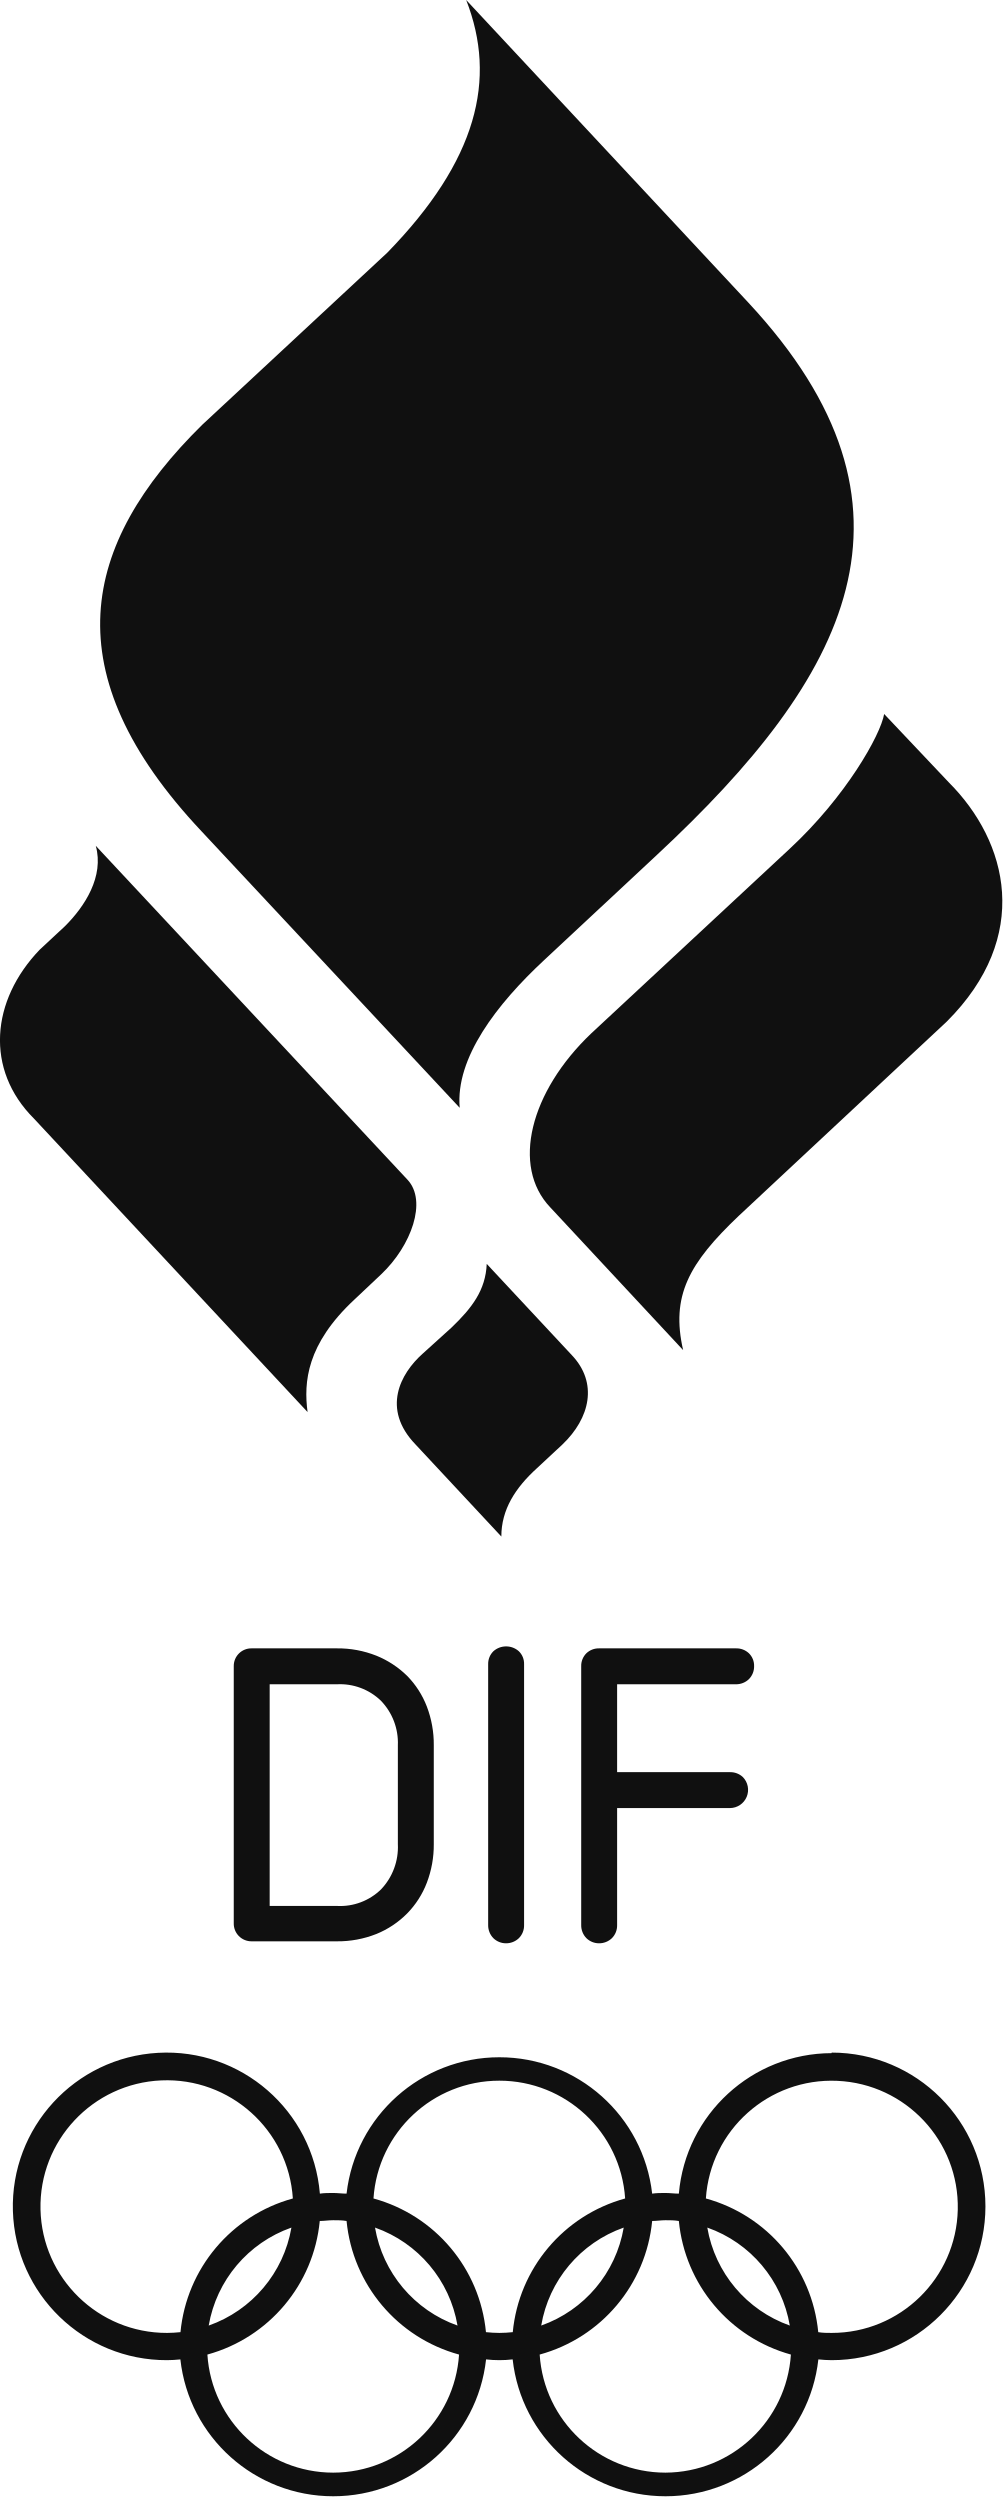
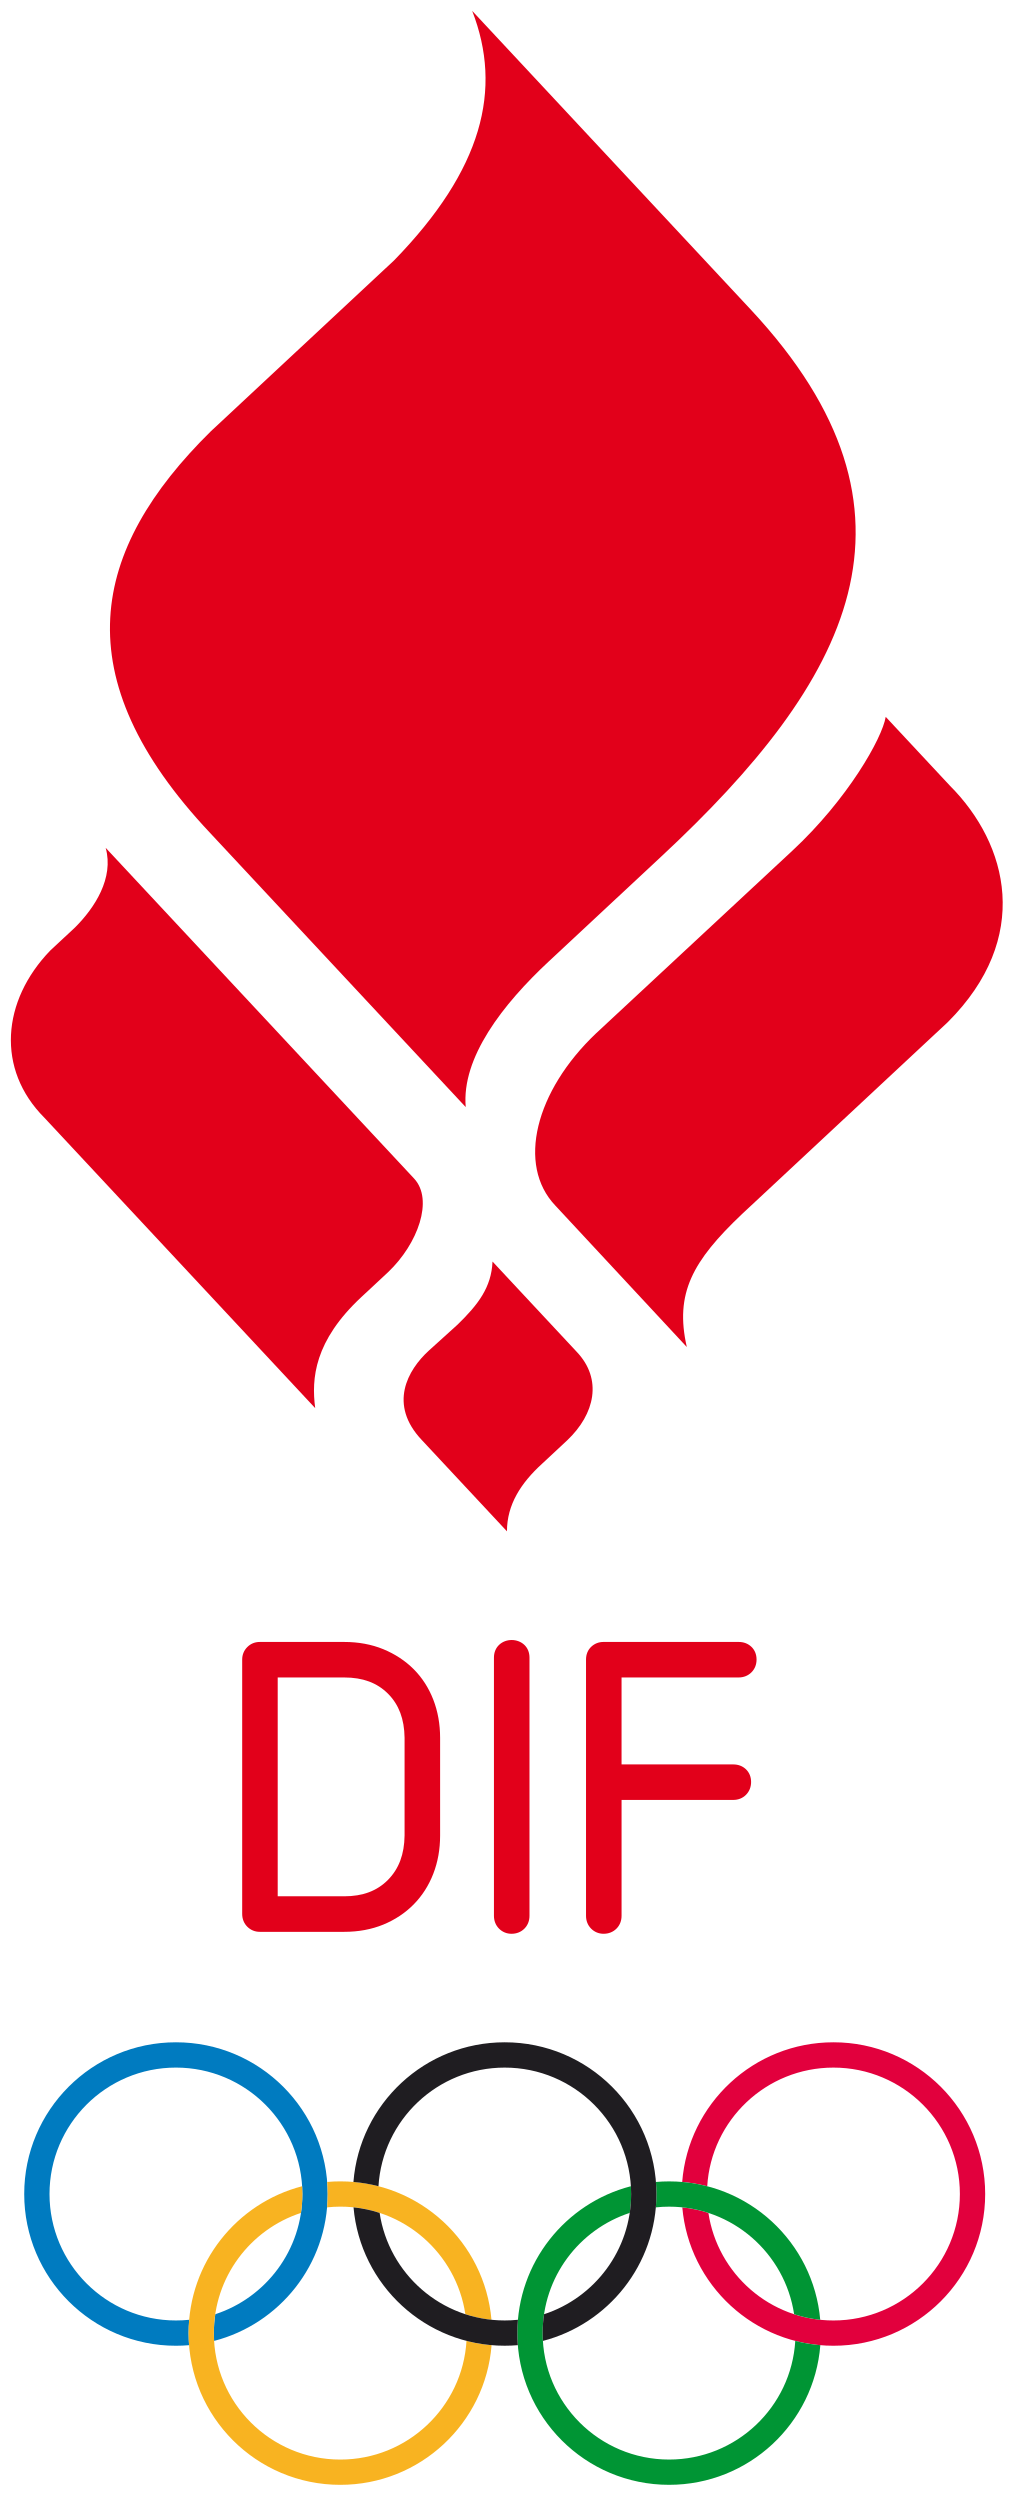
- <svg xmlns="http://www.w3.org/2000/svg" viewBox="0 0 91.25 227.59">
-   <defs>
-     <style>.cls-1{fill:#101010;}</style>
-   </defs>
-   <g id="Layer_2" data-name="Layer 2">
-     <g id="Layer_1-2" data-name="Layer 1">
-       <path class="cls-1" d="M75.71,186.91A14,14,0,0,0,61.8,199.7c-.4,0-.81-.06-1.22-.06s-.8,0-1.21.06a14,14,0,0,0-27.82,0c-.4,0-.81-.06-1.22-.06s-.81,0-1.21.06a14,14,0,1,0-13.91,15.16,12.09,12.09,0,0,0,1.21-.07,14,14,0,0,0,27.83,0,10.49,10.49,0,0,0,2.42,0,14,14,0,0,0,27.83,0,12.09,12.09,0,0,0,1.21.07,14,14,0,1,0,0-28Zm-60.5,25.47a11.5,11.5,0,1,1,11.45-12.24,14,14,0,0,0-10.23,12.17C16,212.35,15.62,212.38,15.21,212.38Zm11.32-9.59A11.52,11.52,0,0,1,19,211.71,11.52,11.52,0,0,1,26.53,202.79Zm3.8,22.31a11.49,11.49,0,0,1-11.45-10.75,14,14,0,0,0,10.23-12.16c.4,0,.81-.07,1.22-.07s.82,0,1.22.07a14,14,0,0,0,10.24,12.16A11.5,11.5,0,0,1,30.33,225.1Zm3.81-22.31a11.51,11.51,0,0,1,7.51,8.92A11.51,11.51,0,0,1,34.14,202.79Zm11.32,9.59a12.12,12.12,0,0,1-1.22-.07A14,14,0,0,0,34,200.14a11.48,11.48,0,0,1,22.91,0,14,14,0,0,0-10.23,12.17C46.28,212.35,45.87,212.38,45.46,212.38Zm11.32-9.59a11.52,11.52,0,0,1-7.51,8.92A11.49,11.49,0,0,1,56.78,202.79Zm3.8,22.31a11.49,11.49,0,0,1-11.45-10.75,14,14,0,0,0,10.24-12.16c.4,0,.81-.07,1.21-.07s.82,0,1.22.07A14,14,0,0,0,72,214.35,11.5,11.5,0,0,1,60.58,225.1Zm3.81-22.31a11.49,11.49,0,0,1,7.51,8.92A11.52,11.52,0,0,1,64.39,202.79Zm11.32,9.59c-.41,0-.82,0-1.22-.07a14,14,0,0,0-10.23-12.17,11.48,11.48,0,1,1,11.45,12.24Z" />
-       <path class="cls-1" d="M34.27,150.73a9.5,9.5,0,0,0-3.6-.67H22.9a1.6,1.6,0,0,0-1.62,1.62v23.4a1.61,1.61,0,0,0,1.62,1.65h7.77a9.5,9.5,0,0,0,3.6-.67,8.37,8.37,0,0,0,2.79-1.86,8.16,8.16,0,0,0,1.8-2.81,9.64,9.64,0,0,0,.63-3.51v-9a9.65,9.65,0,0,0-.63-3.52,8.17,8.17,0,0,0-1.8-2.8A8.61,8.61,0,0,0,34.27,150.73Zm1.95,8.15v9A5.59,5.59,0,0,1,34.69,172a5.33,5.33,0,0,1-4,1.51H24.55V153.33h6.12a5.36,5.36,0,0,1,4,1.49A5.51,5.51,0,0,1,36.22,158.88Z" />
-       <path class="cls-1" d="M44.92,150.32a1.61,1.61,0,0,0-.48,1.18v23.76a1.67,1.67,0,0,0,.47,1.18,1.64,1.64,0,0,0,1.15.47,1.67,1.67,0,0,0,1.18-.47,1.63,1.63,0,0,0,.47-1.18V151.5a1.57,1.57,0,0,0-.48-1.18A1.74,1.74,0,0,0,44.92,150.32Z" />
-       <path class="cls-1" d="M67,153.33a1.67,1.67,0,0,0,1.18-.47,1.63,1.63,0,0,0,.47-1.18,1.57,1.57,0,0,0-.48-1.18,1.65,1.65,0,0,0-1.17-.44H54.53a1.63,1.63,0,0,0-1.14.44,1.61,1.61,0,0,0-.48,1.18v23.58a1.67,1.67,0,0,0,.47,1.18,1.64,1.64,0,0,0,1.15.47,1.67,1.67,0,0,0,1.18-.47,1.63,1.63,0,0,0,.47-1.18V164.6H66.45a1.66,1.66,0,0,0,1.17-2.83,1.67,1.67,0,0,0-1.17-.44H56.18v-8Z" />
-       <path class="cls-1" d="M28,128.55c-.36-2.72-.09-6.18,4.25-10.23L34.71,116c2.74-2.6,4.2-6.66,2.39-8.6L8.72,77c.77,2.79-1,5.52-2.81,7.32L3.62,86.45c-4.45,4.63-5,10.92-.53,15.38Z" />
-       <path class="cls-1" d="M41.85,100.85c-.4-4.53,3.37-9.43,7.67-13.43l10.29-9.6c17.36-16.15,25.71-31.58,8.3-50.29L42.44,0c2.82,7.23,1,14.6-7.18,23L18.41,38.67c-11.07,10.91-13.62,22.59-.07,37Z" />
-       <path class="cls-1" d="M48.88,133.66l2.31-2.15c2.53-2.41,3.27-5.62.86-8.15l-7.74-8.3c-.1,2.38-1.33,4-3.21,5.8l-2.64,2.39c-2,1.79-3.75,5-.64,8.24l7.82,8.39C45.64,137.43,46.91,135.45,48.88,133.66Z" />
-       <path class="cls-1" d="M71.89,77.27,53.83,94.07c-5.59,5.32-7.29,12.11-3.74,15.84l12.1,13c-1.13-4.93.52-7.91,5.08-12.24L86.19,93c7.76-7.75,5.59-16.36.19-21.77L80.49,65C80.16,66.92,77,72.53,71.89,77.27Z" />
+ <svg xmlns="http://www.w3.org/2000/svg" version="1.1" id="Layer_1" x="0px" y="0px" width="94px" height="230px" viewBox="0 0 94 230" enable-background="new 0 0 94 230" xml:space="preserve">
+   <g display="none">
+     <path display="inline" fill="#F0F0F2" d="M76.707,187.908c-7.304,0-13.309,5.639-13.91,12.795c-0.4-0.037-0.803-0.062-1.213-0.062   c-0.408,0-0.809,0.025-1.211,0.062c-0.602-7.156-6.607-12.795-13.917-12.795c-7.304,0-13.309,5.639-13.91,12.795   c-0.4-0.037-0.804-0.062-1.215-0.062c-0.408,0-0.811,0.025-1.209,0.062c-0.603-7.156-6.609-12.795-13.916-12.795   c-7.705,0-13.979,6.264-13.979,13.977c0,7.707,6.273,13.973,13.979,13.973c0.41,0,0.811-0.027,1.213-0.064   c0.6,7.158,6.607,12.795,13.912,12.795c7.31,0,13.313-5.637,13.915-12.795c0.402,0.037,0.805,0.064,1.21,0.064   c0.411,0,0.815-0.027,1.214-0.064c0.602,7.158,6.608,12.795,13.915,12.795c7.305,0,13.314-5.637,13.912-12.795   c0.405,0.037,0.805,0.064,1.211,0.064c7.71,0,13.979-6.266,13.979-13.973C90.686,194.172,84.417,187.908,76.707,187.908z    M16.206,213.375c-6.336,0-11.487-5.158-11.487-11.49c0-6.338,5.151-11.494,11.487-11.494c6.087,0,11.07,4.762,11.456,10.752   c-5.521,1.51-9.692,6.309-10.235,12.164C17.022,213.348,16.616,213.375,16.206,213.375z M27.528,203.785   c-0.699,4.156-3.627,7.553-7.514,8.924C20.711,208.557,23.637,205.158,27.528,203.785z M31.331,226.104   c-6.086,0-11.071-4.762-11.45-10.75c5.519-1.51,9.688-6.309,10.231-12.164c0.402-0.041,0.807-0.064,1.219-0.064   c0.411,0,0.818,0.023,1.221,0.064c0.545,5.855,4.715,10.654,10.235,12.164C42.404,221.342,37.417,226.104,31.331,226.104z    M35.139,203.785c3.89,1.373,6.813,4.771,7.513,8.924C38.763,211.34,35.84,207.941,35.139,203.785z M46.456,213.375   c-0.411,0-0.815-0.027-1.216-0.068c-0.547-5.852-4.716-10.654-10.235-12.164c0.383-5.99,5.368-10.752,11.451-10.752   c6.089,0,11.072,4.762,11.455,10.752c-5.519,1.51-9.688,6.309-10.231,12.164C47.275,213.348,46.867,213.375,46.456,213.375z    M57.779,203.785c-0.699,4.156-3.627,7.553-7.512,8.924C50.963,208.557,53.893,205.158,57.779,203.785z M61.584,226.104   c-6.086,0-11.072-4.762-11.455-10.75c5.521-1.51,9.695-6.309,10.24-12.164c0.398-0.041,0.807-0.064,1.215-0.064   c0.41,0,0.82,0.023,1.221,0.064c0.545,5.855,4.715,10.654,10.236,12.164C72.654,221.342,67.67,226.104,61.584,226.104z    M65.393,203.785c3.887,1.373,6.816,4.771,7.512,8.924C69.016,211.34,66.091,207.941,65.393,203.785z M76.707,213.375   c-0.406,0-0.813-0.027-1.215-0.068c-0.543-5.852-4.717-10.652-10.234-12.164c0.383-5.99,5.367-10.752,11.449-10.752   c6.338,0,11.494,5.156,11.494,11.494C88.201,208.217,83.045,213.375,76.707,213.375z" />
+     <path display="inline" fill="#F0F0F2" d="M35.265,151.727c-1.076-0.441-2.285-0.666-3.592-0.666h-7.776   c-0.448,0-0.834,0.158-1.146,0.471c-0.308,0.309-0.47,0.703-0.47,1.145v23.4c0,0.465,0.163,0.873,0.471,1.182   c0.308,0.307,0.704,0.471,1.146,0.471h7.776c1.305,0,2.513-0.225,3.592-0.668c1.078-0.445,2.019-1.07,2.794-1.857   c0.776-0.789,1.383-1.736,1.802-2.816c0.417-1.074,0.628-2.256,0.628-3.512v-9c0-1.256-0.211-2.436-0.628-3.512   c-0.42-1.08-1.027-2.021-1.805-2.801C37.279,152.787,36.339,152.17,35.265,151.727z M37.221,159.875v8.994   c-0.022,1.73-0.523,3.064-1.529,4.082c-1.004,1.016-2.318,1.508-4.019,1.508h-6.124v-20.131h6.124c1.701,0,3.017,0.486,4.021,1.49   C36.699,156.824,37.199,158.154,37.221,159.875z" />
+     <path display="inline" fill="#F0F0F2" d="M45.923,151.322c-0.314,0.297-0.48,0.703-0.48,1.174v23.76   c0,0.465,0.163,0.873,0.471,1.182c0.308,0.307,0.704,0.471,1.146,0.471c0.465,0,0.874-0.164,1.182-0.471   c0.308-0.309,0.471-0.717,0.471-1.182v-23.76c0-0.471-0.166-0.877-0.48-1.174C47.624,150.75,46.563,150.719,45.923,151.322z" />
+     <path display="inline" fill="#F0F0F2" d="M67.95,154.328c0.465,0,0.874-0.164,1.182-0.471c0.312-0.312,0.471-0.711,0.471-1.182   s-0.166-0.877-0.48-1.174c-0.311-0.293-0.705-0.441-1.172-0.441H55.53c-0.443,0-0.825,0.148-1.136,0.441   c-0.314,0.297-0.48,0.703-0.48,1.174v23.58c0,0.465,0.163,0.873,0.471,1.182c0.308,0.307,0.704,0.471,1.146,0.471   c0.465,0,0.874-0.164,1.182-0.471c0.308-0.309,0.471-0.717,0.471-1.182v-10.66h10.264c0.473,0,0.87-0.158,1.182-0.471   c0.308-0.309,0.471-0.717,0.471-1.182c0-0.471-0.166-0.877-0.481-1.174c-0.312-0.293-0.705-0.441-1.171-0.441H57.183v-8H67.95z" />
+     <path display="inline" fill="#F0F0F2" d="M28.998,129.549c-0.354-2.719-0.093-6.18,4.255-10.227l2.459-2.291   c2.735-2.6,4.195-6.658,2.385-8.604L9.723,78.002c0.771,2.783-1.008,5.516-2.816,7.32L4.62,87.453   c-4.454,4.623-4.989,10.916-0.534,15.381L28.998,129.549z" />
+     <path display="inline" fill="#F0F0F2" d="M42.847,101.854c-0.396-4.537,3.373-9.43,7.674-13.434l10.291-9.596   c17.359-16.154,25.709-31.588,8.296-50.299L43.441,1c2.814,7.234,0.953,14.596-7.183,22.955L19.408,39.668   c-11.07,10.91-13.616,22.59-0.071,36.971L42.847,101.854z" />
+     <path display="inline" fill="#F0F0F2" d="M49.881,134.656l2.306-2.15c2.536-2.406,3.274-5.615,0.862-8.146l-7.738-8.297   c-0.097,2.375-1.333,3.971-3.212,5.799l-2.639,2.389c-1.967,1.795-3.754,4.965-0.643,8.244l7.823,8.387   C46.642,138.428,47.912,136.453,49.881,134.656z" />
+     <path display="inline" fill="#F0F0F2" d="M72.891,78.271L54.834,95.07c-5.594,5.316-7.293,12.107-3.747,15.838l12.099,13.016   c-1.126-4.936,0.529-7.914,5.087-12.24l18.921-17.643c7.758-7.746,5.588-16.357,0.188-21.768l-5.895-6.322   C81.162,67.922,77.992,73.527,72.891,78.271z" />
+   </g>
+   <g display="none">
+     <path display="inline" fill="#2C373E" d="M76.707,187.908c-7.304,0-13.309,5.639-13.91,12.795c-0.4-0.037-0.803-0.062-1.213-0.062   c-0.408,0-0.809,0.025-1.211,0.062c-0.602-7.156-6.607-12.795-13.917-12.795c-7.304,0-13.309,5.639-13.91,12.795   c-0.4-0.037-0.804-0.062-1.215-0.062c-0.408,0-0.811,0.025-1.209,0.062c-0.603-7.156-6.609-12.795-13.916-12.795   c-7.705,0-13.979,6.264-13.979,13.977c0,7.707,6.273,13.973,13.979,13.973c0.41,0,0.811-0.027,1.213-0.064   c0.6,7.158,6.607,12.795,13.912,12.795c7.31,0,13.313-5.637,13.915-12.795c0.402,0.037,0.805,0.064,1.21,0.064   c0.411,0,0.815-0.027,1.214-0.064c0.602,7.158,6.608,12.795,13.915,12.795c7.305,0,13.314-5.637,13.912-12.795   c0.405,0.037,0.805,0.064,1.211,0.064c7.71,0,13.979-6.266,13.979-13.973C90.686,194.172,84.417,187.908,76.707,187.908z    M16.206,213.375c-6.336,0-11.487-5.158-11.487-11.49c0-6.338,5.151-11.494,11.487-11.494c6.087,0,11.07,4.762,11.456,10.752   c-5.521,1.51-9.692,6.309-10.235,12.164C17.022,213.348,16.616,213.375,16.206,213.375z M27.528,203.785   c-0.699,4.156-3.627,7.553-7.514,8.924C20.711,208.557,23.637,205.158,27.528,203.785z M31.331,226.104   c-6.086,0-11.071-4.762-11.45-10.75c5.519-1.51,9.688-6.309,10.231-12.164c0.402-0.041,0.807-0.064,1.219-0.064   c0.411,0,0.818,0.023,1.221,0.064c0.545,5.855,4.715,10.654,10.235,12.164C42.404,221.342,37.417,226.104,31.331,226.104z    M35.139,203.785c3.89,1.373,6.813,4.771,7.513,8.924C38.763,211.34,35.84,207.941,35.139,203.785z M46.456,213.375   c-0.411,0-0.815-0.027-1.216-0.068c-0.547-5.852-4.716-10.654-10.235-12.164c0.383-5.99,5.368-10.752,11.451-10.752   c6.089,0,11.072,4.762,11.455,10.752c-5.519,1.51-9.688,6.309-10.231,12.164C47.275,213.348,46.867,213.375,46.456,213.375z    M57.779,203.785c-0.699,4.156-3.627,7.553-7.512,8.924C50.963,208.557,53.893,205.158,57.779,203.785z M61.584,226.104   c-6.086,0-11.072-4.762-11.455-10.75c5.521-1.51,9.695-6.309,10.24-12.164c0.398-0.041,0.807-0.064,1.215-0.064   c0.41,0,0.82,0.023,1.221,0.064c0.545,5.855,4.715,10.654,10.236,12.164C72.654,221.342,67.67,226.104,61.584,226.104z    M65.393,203.785c3.887,1.373,6.816,4.771,7.512,8.924C69.016,211.34,66.091,207.941,65.393,203.785z M76.707,213.375   c-0.406,0-0.813-0.027-1.215-0.068c-0.543-5.852-4.717-10.652-10.234-12.164c0.383-5.99,5.367-10.752,11.449-10.752   c6.338,0,11.494,5.156,11.494,11.494C88.201,208.217,83.045,213.375,76.707,213.375z" />
+     <path display="inline" fill="#2C373E" d="M35.265,151.727c-1.076-0.442-2.285-0.667-3.592-0.667h-7.776   c-0.448,0-0.834,0.158-1.146,0.471c-0.308,0.309-0.47,0.704-0.47,1.145v23.4c0,0.466,0.163,0.874,0.471,1.182   s0.704,0.471,1.146,0.471h7.776c1.305,0,2.513-0.225,3.592-0.667c1.078-0.445,2.019-1.07,2.794-1.858   c0.776-0.788,1.383-1.735,1.802-2.816c0.417-1.073,0.628-2.255,0.628-3.511v-9c0-1.256-0.211-2.437-0.628-3.512   c-0.42-1.08-1.027-2.022-1.805-2.801C37.279,152.787,36.339,152.17,35.265,151.727z M37.221,159.875v8.993   c-0.022,1.73-0.523,3.065-1.529,4.083c-1.004,1.015-2.318,1.508-4.019,1.508h-6.124v-20.132h6.124c1.701,0,3.017,0.487,4.021,1.491   C36.699,156.824,37.199,158.153,37.221,159.875z" />
+     <path display="inline" fill="#2C373E" d="M45.923,151.322c-0.314,0.297-0.48,0.703-0.48,1.173v23.76   c0,0.466,0.163,0.874,0.471,1.182s0.704,0.471,1.146,0.471c0.465,0,0.874-0.163,1.182-0.471c0.308-0.308,0.471-0.716,0.471-1.182   v-23.76c0-0.47-0.166-0.876-0.48-1.173C47.624,150.75,46.563,150.719,45.923,151.322z" />
+     <path display="inline" fill="#2C373E" d="M67.95,154.327c0.465,0,0.874-0.163,1.182-0.471c0.312-0.312,0.471-0.71,0.471-1.182   c0-0.47-0.166-0.876-0.48-1.173c-0.311-0.293-0.705-0.442-1.172-0.442H55.53c-0.443,0-0.825,0.149-1.136,0.442   c-0.314,0.297-0.48,0.703-0.48,1.173v23.58c0,0.466,0.163,0.874,0.471,1.182s0.704,0.471,1.146,0.471   c0.465,0,0.874-0.163,1.182-0.471s0.471-0.716,0.471-1.182v-10.66h10.264c0.473,0,0.87-0.158,1.182-0.47   c0.308-0.309,0.471-0.717,0.471-1.182c0-0.471-0.166-0.877-0.481-1.175c-0.312-0.293-0.705-0.441-1.171-0.441H57.183v-8H67.95z" />
+     <path display="inline" fill="#2C373E" d="M28.998,129.549c-0.354-2.719-0.093-6.18,4.255-10.227l2.459-2.291   c2.735-2.6,4.195-6.659,2.385-8.604L9.723,78.002c0.771,2.783-1.008,5.516-2.816,7.32L4.62,87.453   c-4.454,4.623-4.989,10.916-0.534,15.381L28.998,129.549z" />
+     <path display="inline" fill="#2C373E" d="M42.847,101.853c-0.396-4.537,3.373-9.429,7.674-13.434l10.291-9.596   c17.359-16.153,25.709-31.587,8.296-50.299L43.441,1c2.814,7.234,0.953,14.596-7.183,22.954L19.408,39.668   c-11.07,10.91-13.616,22.59-0.071,36.971L42.847,101.853z" />
+     <path display="inline" fill="#2C373E" d="M49.881,134.655l2.306-2.15c2.536-2.405,3.274-5.615,0.862-8.146l-7.738-8.297   c-0.097,2.376-1.333,3.971-3.212,5.8l-2.639,2.388c-1.967,1.795-3.754,4.965-0.643,8.245l7.823,8.387   C46.642,138.428,47.912,136.453,49.881,134.655z" />
+     <path display="inline" fill="#2C373E" d="M72.891,78.271l-18.057,16.8c-5.594,5.316-7.293,12.107-3.747,15.838l12.099,13.016   c-1.126-4.936,0.529-7.914,5.087-12.24L87.193,94.04c7.758-7.745,5.588-16.356,0.188-21.767l-5.895-6.322   C81.162,67.921,77.992,73.527,72.891,78.271z" />
+   </g>
+   <g>
+     <g>
+       <path fill="#E2001A" d="M35.265,151.727c-1.076-0.442-2.285-0.667-3.592-0.667h-7.776c-0.448,0-0.834,0.158-1.146,0.471    c-0.308,0.309-0.47,0.704-0.47,1.145v23.4c0,0.466,0.163,0.874,0.471,1.182s0.704,0.471,1.146,0.471h7.776    c1.305,0,2.513-0.225,3.592-0.667c1.078-0.445,2.019-1.07,2.794-1.858c0.776-0.788,1.383-1.735,1.802-2.816    c0.417-1.073,0.628-2.255,0.628-3.511v-9c0-1.256-0.211-2.437-0.628-3.512c-0.42-1.08-1.027-2.022-1.805-2.801    C37.279,152.787,36.339,152.17,35.265,151.727z M37.221,159.875v8.993c-0.022,1.73-0.523,3.065-1.529,4.083    c-1.004,1.015-2.318,1.508-4.019,1.508h-6.124v-20.132h6.124c1.701,0,3.017,0.487,4.021,1.491    C36.699,156.824,37.199,158.153,37.221,159.875z" />
+       <path fill="#E2001A" d="M45.923,151.322c-0.314,0.297-0.48,0.703-0.48,1.173v23.76c0,0.466,0.163,0.874,0.471,1.182    s0.704,0.471,1.146,0.471c0.465,0,0.874-0.163,1.182-0.471c0.308-0.308,0.471-0.716,0.471-1.182v-23.76    c0-0.47-0.166-0.876-0.48-1.173C47.624,150.75,46.563,150.719,45.923,151.322z" />
+       <path fill="#E2001A" d="M67.95,154.327c0.465,0,0.874-0.163,1.182-0.471c0.312-0.312,0.471-0.71,0.471-1.182    c0-0.47-0.166-0.876-0.48-1.173c-0.311-0.293-0.705-0.442-1.172-0.442H55.53c-0.443,0-0.825,0.149-1.136,0.442    c-0.314,0.297-0.48,0.703-0.48,1.173v23.58c0,0.466,0.163,0.874,0.471,1.182s0.704,0.471,1.146,0.471    c0.465,0,0.874-0.163,1.182-0.471s0.471-0.716,0.471-1.182v-10.66h10.264c0.473,0,0.87-0.158,1.182-0.47    c0.308-0.309,0.471-0.717,0.471-1.182c0-0.471-0.166-0.877-0.481-1.175c-0.312-0.293-0.705-0.441-1.171-0.441H57.183v-8H67.95z" />
+       <path fill="#E2001A" d="M28.998,129.549c-0.354-2.719-0.093-6.18,4.255-10.227l2.459-2.291c2.735-2.6,4.195-6.659,2.385-8.604    L9.723,78.002c0.771,2.783-1.008,5.516-2.816,7.32L4.62,87.453c-4.454,4.623-4.989,10.916-0.534,15.381L28.998,129.549z" />
+       <path fill="#E2001A" d="M42.847,101.853c-0.396-4.537,3.373-9.429,7.674-13.434l10.291-9.596    c17.359-16.153,25.709-31.587,8.296-50.299L43.441,1c2.814,7.234,0.953,14.596-7.183,22.954L19.408,39.668    c-11.07,10.91-13.616,22.59-0.071,36.971L42.847,101.853z" />
+       <path fill="#E2001A" d="M49.881,134.655l2.306-2.15c2.536-2.405,3.274-5.615,0.862-8.146l-7.738-8.297    c-0.097,2.376-1.333,3.971-3.212,5.8l-2.639,2.388c-1.967,1.795-3.754,4.965-0.643,8.245l7.823,8.387    C46.642,138.428,47.912,136.453,49.881,134.655z" />
+       <path fill="#E2001A" d="M72.891,78.271l-18.057,16.8c-5.594,5.316-7.293,12.107-3.747,15.838l12.099,13.016    c-1.126-4.936,0.529-7.914,5.087-12.24L87.193,94.04c7.758-7.745,5.588-16.356,0.188-21.767l-5.895-6.322    C81.162,67.921,77.992,73.527,72.891,78.271z" />
+     </g>
+     <g>
+       <path id="Blue_Ring_1_" fill="#007BC0" d="M30.145,201.849c0-7.707-6.25-13.958-13.958-13.958    c-7.708,0-13.959,6.251-13.959,13.958c0,7.713,6.251,13.96,13.959,13.96c0.407,0,0.81-0.018,1.207-0.052    c-0.027-0.367-0.043-0.736-0.043-1.112c0-0.412,0.018-0.82,0.054-1.224c-0.399,0.041-0.807,0.062-1.218,0.062    c-6.424,0-11.632-5.209-11.632-11.634c0-6.423,5.208-11.631,11.632-11.631c6.425,0,11.632,5.208,11.632,11.631    c0,5.163-3.36,9.538-8.013,11.06c-0.085,0.568-0.13,1.146-0.13,1.736c0,0.241,0.008,0.481,0.021,0.719    C25.707,213.807,30.145,208.347,30.145,201.849z" />
+       <path id="Red_Ring_1_" fill="#E2003D" d="M90.636,201.849c0,7.713-6.251,13.96-13.958,13.96c-7.298,0-13.286-5.596-13.906-12.731    c0.83,0.087,1.634,0.259,2.402,0.511c0.838,5.601,5.668,9.895,11.504,9.895c6.424,0,11.631-5.209,11.631-11.634    c0-6.423-5.207-11.631-11.631-11.631c-6.184,0-11.242,4.824-11.613,10.915c-0.744-0.194-1.516-0.326-2.303-0.394    c0.566-7.19,6.58-12.849,13.916-12.849C84.385,187.891,90.636,194.142,90.636,201.849z M62.719,201.849" />
+       <path id="Green_Ring_1_" fill="#009534" d="M75.514,214.645 M61.555,203.013c5.834,0,10.663,4.296,11.504,9.896    c0.768,0.253,1.572,0.425,2.402,0.513c-0.621-7.137-6.611-12.734-13.906-12.734c-0.407,0-0.81,0.018-1.207,0.053    c0.029,0.365,0.044,0.737,0.044,1.109c0,0.413-0.019,0.822-0.054,1.229C60.739,203.035,61.144,203.013,61.555,203.013z     M73.165,215.363c-0.369,6.09-5.427,10.916-11.61,10.916c-6.424,0-11.631-5.21-11.631-11.635c0-5.16,3.359-9.535,8.012-11.057    c0.084-0.566,0.128-1.148,0.128-1.739c0-0.24-0.006-0.479-0.021-0.716c-6.009,1.556-10.447,7.017-10.447,13.512    c0,7.711,6.249,13.96,13.959,13.96c7.336,0,13.349-5.658,13.916-12.848C74.68,215.689,73.911,215.556,73.165,215.363z" />
+       <path id="Yellow_Ring_1_" fill="#F8B321" d="M45.268,214.645 M30.092,203.077c0.035-0.406,0.053-0.815,0.053-1.229    c0-0.372-0.016-0.744-0.043-1.109c0.396-0.035,0.8-0.053,1.208-0.053c7.295,0,13.283,5.598,13.905,12.734    c-0.83-0.088-1.634-0.26-2.402-0.513c-0.839-5.6-5.67-9.896-11.503-9.896C30.898,203.013,30.49,203.035,30.092,203.077z     M45.225,215.757c-0.567,7.189-6.581,12.848-13.916,12.848c-7.71,0-13.959-6.249-13.959-13.96c0-6.495,4.437-11.956,10.446-13.512    c0.016,0.236,0.022,0.476,0.022,0.716c0,0.591-0.043,1.173-0.129,1.739c-4.652,1.521-8.015,5.896-8.015,11.057    c0,6.425,5.21,11.635,11.634,11.635c6.183,0,11.238-4.826,11.61-10.916C43.666,215.556,44.434,215.689,45.225,215.757z" />
+       <path id="Black_Ring_1_" fill="#1F1D21" d="M32.472,201.849 M46.432,187.891c-7.336,0-13.351,5.659-13.916,12.849    c0.789,0.067,1.558,0.199,2.304,0.394c0.371-6.091,5.427-10.915,11.612-10.915c6.424,0,11.632,5.208,11.632,11.631    c0,5.163-3.36,9.538-8.013,11.06c-0.084,0.568-0.127,1.146-0.127,1.736c0,0.241,0.006,0.481,0.021,0.719    c6.008-1.557,10.446-7.017,10.446-13.515C60.392,194.142,54.143,187.891,46.432,187.891z M46.432,213.482    c-5.836,0-10.667-4.294-11.506-9.895c-0.769-0.252-1.57-0.424-2.402-0.511c0.623,7.136,6.61,12.731,13.908,12.731    c0.407,0,0.81-0.018,1.207-0.052c-0.027-0.367-0.043-0.736-0.043-1.112c0-0.412,0.018-0.82,0.053-1.224    C47.25,213.462,46.842,213.482,46.432,213.482z" />
    </g>
  </g>
</svg>
